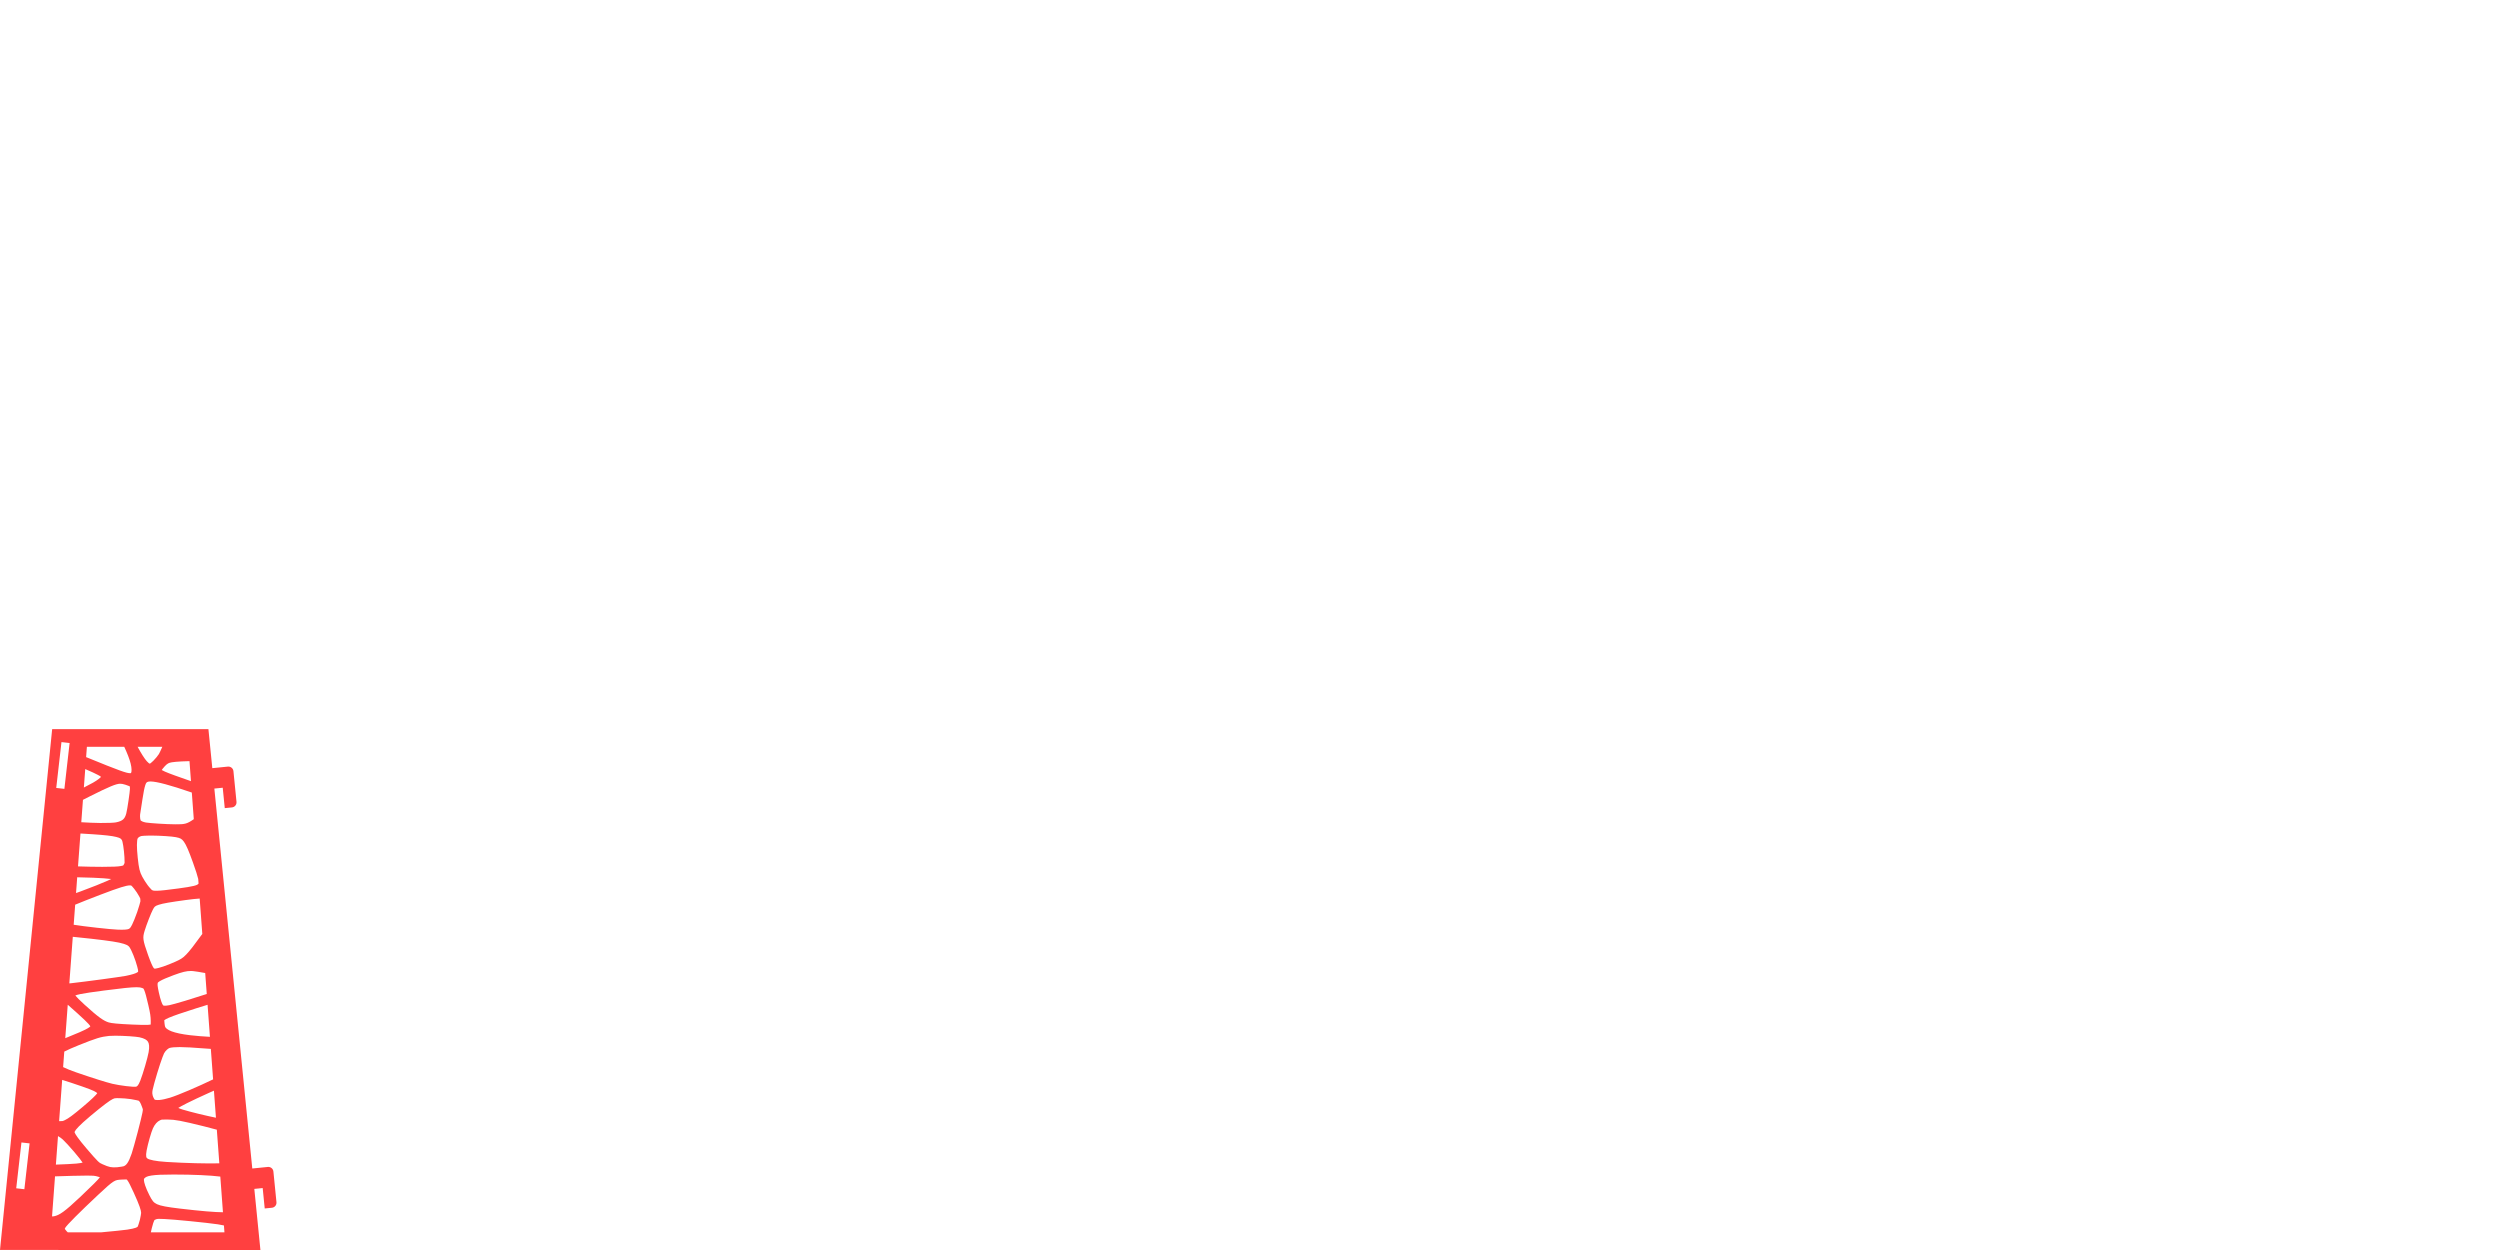
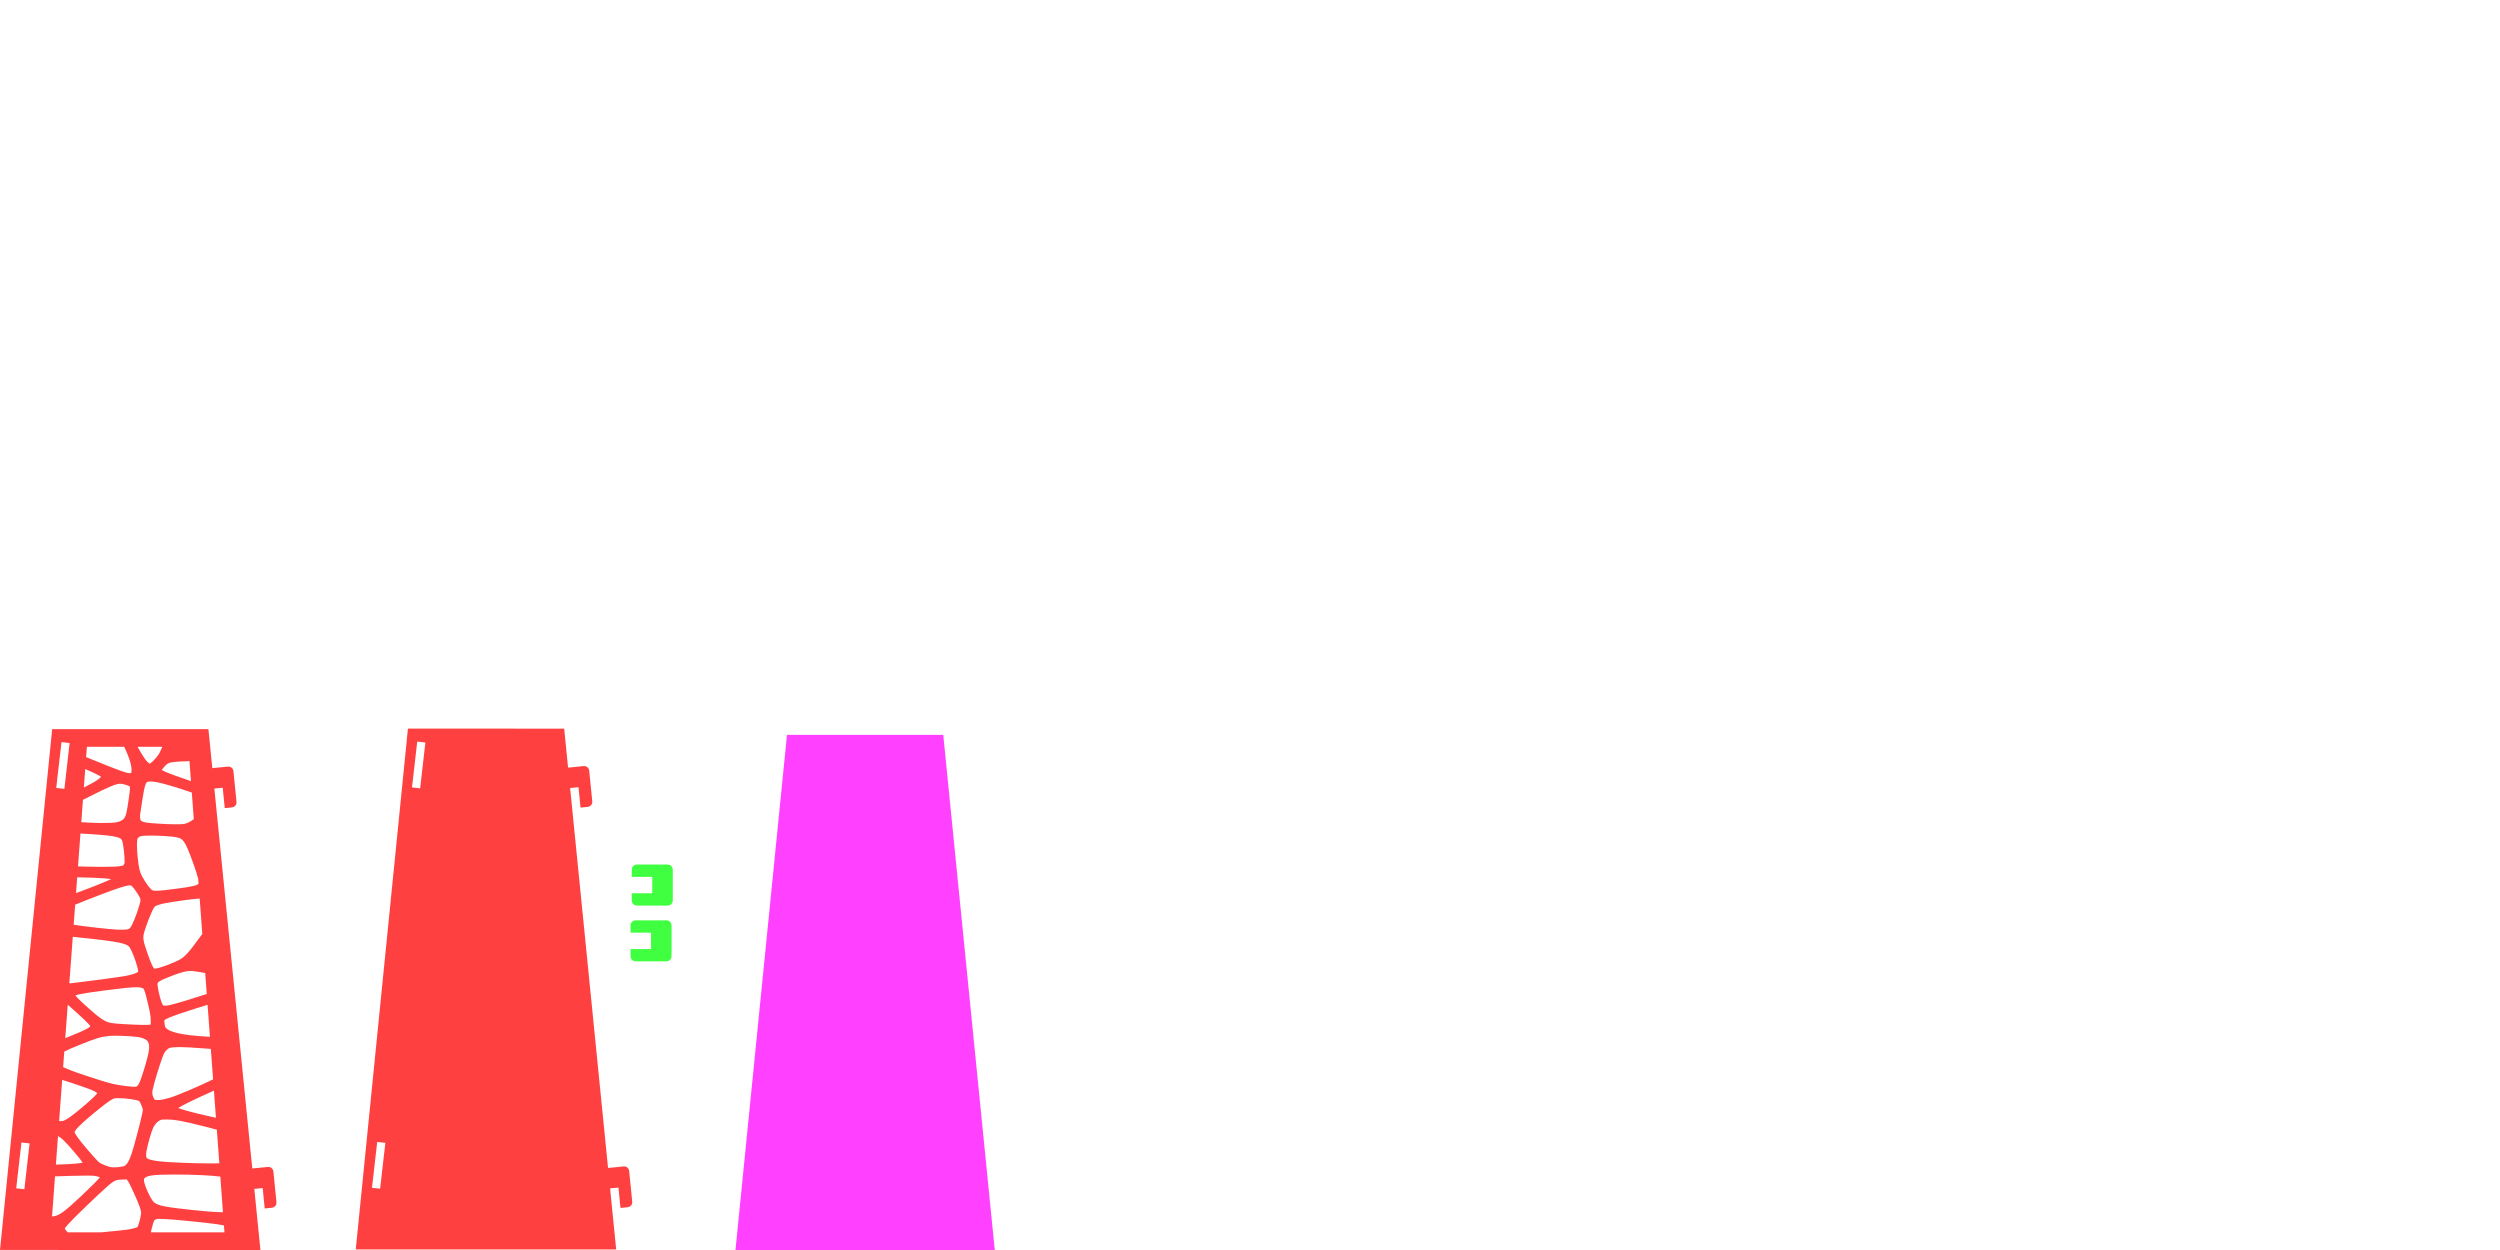
<svg xmlns="http://www.w3.org/2000/svg" width="96in" height="48in" viewBox="0 0 8639.999 4320" id="svg2" version="1.1">
  <defs id="defs4" />
  <g id="layer1" transform="translate(0,3267.638)">
    <path style="color:#000000;clip-rule:nonzero;display:inline;overflow:visible;visibility:visible;opacity:0.75;isolation:auto;mix-blend-mode:normal;color-interpolation:sRGB;color-interpolation-filters:linearRGB;solid-color:#000000;solid-opacity:1;fill:#ff0000;fill-opacity:1;fill-rule:nonzero;stroke:none;stroke-width:1;stroke-linecap:butt;stroke-linejoin:miter;stroke-miterlimit:4;stroke-dasharray:none;stroke-dashoffset:0;stroke-opacity:1;color-rendering:auto;image-rendering:auto;shape-rendering:auto;text-rendering:auto;enable-background:accumulate" d="M 180.285,2519.879 0,4319.855 900,4320 l -21.082,-211.156 0.721,-0.072 28.205,-2.816 7.039,70.516 24.801,-2.477 c 9.701,-0.968 16.728,-9.557 15.76,-19.258 l -10.58,-106.01 c -0.968,-9.701 -9.557,-16.732 -19.258,-15.764 l -0.119,0.012 -35.375,3.531 -18.234,1.82 -131.094,-1313.049 0.758,-0.074 28.205,-2.814 7.037,70.514 24.801,-2.475 c 9.701,-0.968 16.73,-9.557 15.762,-19.258 l -10.582,-106.01 c -0.968,-9.701 -9.555,-16.732 -19.256,-15.764 l -0.121,0 -35.375,3.531 -18.268,1.822 -13.459,-134.789 z m 32.131,44.797 28.164,3.209 -18.051,158.424 -28.164,-3.209 z m 87.861,16.264 129.145,0 c 10.648,22.849 18.141,42.444 22.016,57.531 4.386,17.077 3.419,28.382 2.141,31.23 -0.625,1.393 -0.956,1.923 -1.158,2.25 -0.464,0.074 -1.301,0.191 -3.035,0.203 -11.374,0.079 -34.197,-7.326 -151.752,-55.59 z m 175.285,0 85.402,0 c -5.082,11.722 -9.661,21.684 -11.764,25.014 -4.163,6.592 -11.907,15.903 -19.002,23.012 -3.547,3.554 -6.981,6.622 -9.48,8.555 -1.145,0.885 -2.278,1.345 -2.857,1.598 -1.953,-0.139 -4.433,-1.627 -10.471,-8.295 -7.729,-8.535 -18.375,-25.062 -31.828,-49.883 z m 179.295,49.562 5.135,69.189 c -44.333,-15.322 -74.564,-26.166 -89.854,-32.916 -5.22,-2.304 -8.616,-4.122 -11.115,-5.588 0.909,-1.345 1.646,-2.593 2.711,-3.922 11.66,-14.556 17.463,-18.792 24.227,-21.014 7.81,-2.565 28.055,-4.75 68.896,-5.75 z m -360.291,27.395 c 9.078,3.996 19.142,8.303 26.416,11.691 12.933,6.023 23.271,11.584 24.545,12.461 1.745,1.201 2.795,2.185 3.584,2.965 -2.586,2.833 -11.172,10.62 -27.041,19.613 -6.13,3.474 -18.318,9.872 -32.238,17.078 z m 261.523,7.889 c -0.152,0.539 -0.299,0.594 -0.262,0.504 0.018,-0.044 0.205,-0.384 0.262,-0.504 z m -34.715,35.016 0.002,0 c 20.448,0.393 65.005,11.829 140.822,37.992 0.248,0.086 0.467,0.163 0.713,0.248 l 6.83,92.061 c -24.65,17.131 -31.635,17.823 -64.264,17.695 l 0,0 c -30.688,-0.122 -86.278,-3.737 -100.99,-6.141 -10.396,-1.698 -16.606,-5.609 -17.998,-6.652 -0.318,-1.116 -1.587,-4.083 -2.01,-7.221 -0.68,-5.049 -0.685,-11.231 -0.229,-14.133 0.535,-3.402 4.101,-26.601 8.008,-52.105 3.799,-24.795 6.838,-40.06 9.668,-48.51 2.83,-8.449 3.819,-9.125 7.135,-11.357 0.825,-0.556 4.311,-2.033 12.312,-1.879 z m -106.467,7.766 c 5.358,-0.079 10.301,0.951 18.154,3.33 10.387,3.147 14.97,5.738 15.65,6.035 0.062,0.342 0.421,2.071 0.406,8.443 -0.02,8.265 -9.01,71.151 -12.748,85.002 -2.904,10.762 -6.332,16.486 -11.098,20.689 -4.765,4.204 -12.009,7.59 -24.523,10.08 -6.245,1.243 -28.549,2.378 -53.98,2.102 -20.522,-0.223 -43.636,-1.238 -65.834,-2.625 l 5.742,-77.381 c 7.362,-3.757 14.699,-7.5 23.021,-11.682 67.739,-34.033 91.516,-43.791 105.209,-43.994 z m -136.863,172.006 0.002,0 c 13.013,0.763 25.78,1.504 41.709,2.557 41.717,2.759 67.473,5.615 82.146,9.398 14.674,3.784 16.652,6.057 20.041,12.121 -0.693,-1.241 0.539,1.395 1.385,4.908 0.846,3.513 1.771,8.325 2.637,13.863 1.732,11.075 3.256,25.113 4.086,39.02 0.637,10.669 0.758,16.378 0.549,18.662 -0.21,2.284 0.015,1.453 -1.684,4.719 -3.049,5.864 -1.09,5.111 -10.816,7.129 -9.726,2.018 -29.846,2.861 -64.697,2.861 -26.219,0 -55.952,-0.653 -83.793,-1.564 z m 244.826,7.158 0.002,0 c 30.611,0.168 71.995,2.833 85.068,5.545 15.17,3.146 19.901,5.06 27.715,15.822 7.814,10.762 17.131,32.449 30.85,70.836 9.951,27.844 15.932,46.174 18.566,57.768 l 1.178,15.891 c -0.235,0.385 -0.679,0.807 -1.686,1.785 -1.93,1.876 -4.533,3.679 -14.863,6.283 -10.33,2.605 -27.299,5.388 -53.947,8.961 -37.374,5.012 -59.566,7.517 -72.615,7.811 -13.049,0.294 -14.941,-0.646 -19.154,-3.254 1.588,0.983 -6.824,-6.7 -13.477,-15.699 -6.653,-8.999 -13.828,-20.154 -18.814,-29.594 -8.896,-16.84 -11.624,-27.77 -15.637,-65.018 -1.892,-17.562 -2.823,-32.843 -2.838,-44.531 -0.015,-11.688 1.572,-20.527 1.803,-21.137 1.365,-3.608 5.933,-8.079 13.795,-9.922 1.46,-0.342 14.028,-1.46 28.088,-1.545 1.933,-0.012 3.926,-0.013 5.967,-0 z M 266.82,3031.877 c 19.42,0.405 39.383,0.85 56.342,1.59 26.395,1.151 46.893,2.577 61.133,4.365 -3.58,1.782 -7.434,3.644 -11.992,5.695 -21.073,9.482 -52.34,21.724 -93.688,37.188 -6.259,2.341 -10.403,3.719 -15.84,5.701 z m 181.418,28.105 c 2.832,0 4.282,0.106 4.924,0.146 0.489,0.42 1.618,1.369 3.697,3.398 2.938,2.868 10.11,11.972 15.986,20.789 5.877,8.818 11.22,19.001 11.734,20.496 l 0,0 c 0.014,0.042 0.991,7.366 0.684,10.141 l 0,0 c -0.147,1.325 -5.093,19.912 -11.053,36.867 -5.96,16.955 -13.261,35.188 -17.373,43.207 -5.819,11.348 -7.992,13.783 -12.465,15.65 -4.473,1.867 -15.488,2.993 -36.426,2.248 -26.482,-0.942 -116.748,-11.068 -153.299,-17.008 l 5.141,-69.283 c 19.95,-8.356 46.346,-18.799 85.225,-33.705 69.143,-26.509 92.395,-32.951 103.225,-32.951 z m 241.854,45.379 9.072,122.295 c -27.215,37.63 -43.691,59.065 -55.82,71.436 -12.672,12.924 -20.444,17.026 -36.689,24.295 -15.017,6.719 -30.01,12.642 -42.504,16.928 -12.494,4.286 -23.307,6.828 -26.129,7.062 -3.513,0.292 -4.755,-0.036 -4.98,-0.121 -0.225,-0.085 -0.53,0.033 -2.299,-2.34 -3.538,-4.746 -9.902,-18.887 -18.982,-44.205 -9.539,-26.599 -14.314,-42.193 -15.715,-52.928 -1.401,-10.735 -0.256,-17.345 3.756,-30.811 6.292,-21.122 22.565,-62.245 28.031,-72.326 6.093,-11.236 6.487,-12.949 20.695,-17.742 14.209,-4.793 42.012,-9.362 92.596,-16.268 20.998,-2.867 35.842,-4.466 48.969,-5.275 z m -438.533,132.201 c 16.438,1.476 36.474,3.548 65.389,6.879 60.244,6.94 93.499,11.741 110.867,17.436 17.368,5.694 18.806,8.778 26.002,22.887 4.008,7.859 9.956,22.808 14.678,36.68 4.722,13.872 8.34,28.666 8.506,30.525 0.657,7.373 1.437,5.774 -2.998,8.791 -4.436,3.017 -17.492,7.597 -39.799,11.949 -7.602,1.483 -43.389,6.673 -82.121,11.883 -38.732,5.21 -81.633,10.693 -107.256,13.568 -1.611,0.181 -3.53,0.233 -5.211,0.391 z m 408.645,118.147 c 2.131,0.031 4.274,0.139 6.484,0.326 6.396,0.541 23.459,3.306 42.502,6.723 l 5.377,72.484 c -24.756,8.039 -51.001,16.341 -73.861,23.25 -26.491,8.006 -49.185,14.254 -55.521,15.443 -8.378,1.573 -14.311,2.031 -17.406,1.715 -3.095,-0.316 -3.108,-0.44 -4.432,-1.812 -2.647,-2.746 -8.485,-16.706 -14.555,-44.609 -4.703,-21.621 -4.752,-27.98 -3.686,-31.945 0.272,-1.012 0.394,-2.397 8.473,-7.148 8.079,-4.752 22.822,-11.149 45.781,-19.725 30.483,-11.386 45.945,-14.917 60.844,-14.701 z m -188.109,56.129 c 10.761,0.032 15.4,1.145 18.801,2.582 5.669,2.396 4.61,0.786 7.826,8.098 3.216,7.312 7.514,23.284 14.049,51.768 6.474,28.218 7.934,38.058 8.195,54.084 0.129,7.899 -0.029,10.501 -0.119,12.473 -1.702,0.366 -4.491,0.815 -9.385,1.062 -10.143,0.513 -27.119,0.162 -53.861,-1.006 -50.959,-2.226 -72.423,-4.611 -81.406,-7.281 -17.8,-5.29 -35.998,-17.822 -83.48,-60.957 -17.546,-15.94 -27.954,-26.611 -32.395,-32.273 3.016,-1.258 7.811,-2.894 17.672,-4.896 15.78,-3.204 41.287,-6.957 81.486,-12.207 61.651,-8.051 94.68,-11.498 112.617,-11.445 z m -237.953,60.494 c 9.078,7.734 19.946,17.453 33.359,29.631 20.077,18.228 31.963,29.503 38.27,36.537 4.909,5.476 5.995,7.277 6.414,8.797 -0.876,0.927 -3.327,3.181 -8.77,6.375 -12.333,7.237 -37.129,18.053 -77.852,34.289 z m 483.193,0.225 0,0 8.213,110.689 c -21.968,-1.129 -45.68,-2.857 -68.451,-5.545 -28.522,-3.367 -49.953,-8.013 -64.154,-13.428 -14.202,-5.415 -20.122,-11.162 -22.047,-15.213 l 0,-0 c -1.797,-3.781 -3.395,-21.728 -3.17,-23.08 0.116,-0.079 0.195,-0.136 0.938,-0.729 1.956,-1.562 6.753,-4.428 14.924,-7.967 16.341,-7.078 45.766,-17.082 94.65,-32.633 13.418,-4.268 26.212,-8.148 39.098,-12.094 z m -318.371,106.889 c 14.384,0.053 32.256,0.706 48.051,1.719 15.794,1.013 30.309,2.638 34.832,3.637 17.657,3.901 25.608,9.143 29.525,15.373 3.917,6.23 5.635,17.087 2.26,36.367 -3.318,18.956 -19.149,73.496 -28.949,98.693 -3.487,8.966 -6.779,14.356 -9.182,16.957 -2.402,2.601 -3.423,3.087 -6.611,3.588 0.183,-0.029 -4.961,0.225 -11.01,-0.137 -6.048,-0.362 -13.693,-1.086 -21.848,-2.066 -16.309,-1.961 -34.834,-4.988 -47.521,-7.971 -19.923,-4.684 -69.638,-20.266 -125.479,-39.613 -18.286,-6.335 -33.176,-12.394 -44.883,-18.102 l 3.975,-53.57 c 12.675,-6.398 28.407,-13.498 49.742,-22.031 61.547,-24.617 76.265,-29.108 105.121,-32.16 4.151,-0.439 12.389,-0.72 21.977,-0.684 z m 221.855,39.246 c 9.934,0.01 21.724,0.409 35.498,1.219 29.099,1.71 52.299,3.376 72.326,5.043 l 7.816,105.361 c -50.405,24.428 -119.865,54.31 -148.99,63.33 -14.432,4.469 -27.287,7.1 -36.904,7.926 -9.618,0.826 -15.991,-1.135 -15.467,-0.826 -1.044,-0.615 -8.046,-10.758 -8.639,-21.506 -0.409,-7.409 0.595,-13.69 6.961,-36.44 6.432,-22.985 13.432,-45.969 19.578,-64.627 6.146,-18.658 11.994,-33.875 13.932,-37.658 5.1,-9.957 15.128,-17.764 19.568,-18.939 6.255,-1.657 17.763,-2.894 34.32,-2.883 z m -405.951,113.383 c 9.744,3.069 18.422,5.699 30.756,9.805 63.134,21.016 79.276,27.729 86.945,33.174 1.84,1.306 2.794,2.243 3.596,3.018 -3.636,5.82 -19.695,21.646 -49.611,46.812 -35.99,30.276 -49.733,40.221 -62.488,46.375 -7.482,3.61 -8.761,3.568 -19.783,3.508 z m 524.49,37.285 6.936,93.486 c -35.45,-7.213 -82.626,-18.495 -115.084,-28.174 -6.402,-1.909 -11.231,-3.933 -15.102,-5.695 5.257,-3.221 15.233,-8.963 30.418,-16.541 19.344,-9.654 45.14,-21.792 75.23,-35.328 7.328,-3.297 11.67,-5.129 17.602,-7.748 z m -336.418,25.885 c 2.296,-0.018 5.254,0.013 9.262,0.035 10.87,0.061 26.454,1.402 39.975,3.268 13.521,1.865 27.265,5.677 26.439,5.285 2.397,1.138 6.521,5.199 12.195,21.627 3.895,11.276 3.479,6.694 1.342,20.301 -0.874,5.566 -8.5,37.281 -16.557,67.91 -8.057,30.629 -17.048,62.764 -20.611,73.227 -5.32,15.62 -10.175,26.083 -14.592,32.502 -4.416,6.419 -7.794,8.975 -12.992,11.115 -0.137,0.057 -12.232,2.824 -22.471,3.494 -20.55,1.345 -27.252,-0 -50.373,-10.275 -7.563,-3.36 -9.734,-4.376 -17.002,-11.375 -7.268,-6.999 -18.645,-19.971 -39.16,-43.941 -28.369,-33.148 -38.436,-49.153 -39.475,-52.633 -0.628,-2.106 -1.105,-2.968 -1.426,-3.299 0.345,-0.302 0.886,-1.121 1.676,-3.15 1.874,-4.813 14.588,-19.967 52.242,-51.586 45.604,-38.295 69.101,-55.263 78.221,-59.441 5.479,-2.51 6.417,-3.009 13.307,-3.062 z m 169.809,73.856 0.002,0 0,0 c 2.114,-0.01 4.489,-0.01 7.162,0.01 25.177,0.142 46.403,4.023 124.316,23.312 18.457,4.569 32.76,8.338 45.133,11.803 l 8.627,116.281 c -42.956,1.037 -115.032,-0.544 -183.072,-4.857 -37.954,-2.406 -59.097,-7.438 -65.268,-11.789 -3.085,-2.175 -3.585,-2.993 -4.316,-6.826 -0.731,-3.833 -0.519,-10.93 1.361,-20.939 4.587,-24.425 16.106,-63.747 21.701,-76.244 6.577,-14.692 15.565,-23.935 24.248,-27.916 6.417,-2.942 5.31,-2.773 20.105,-2.836 z m -372.295,57.26 c 6.681,3.777 11.81,7.479 16.477,11.701 7.332,6.633 24.04,24.812 38.789,42.092 7.374,8.64 14.409,17.175 19.908,24.189 5.323,6.79 9.362,12.749 9.908,13.668 -4.014,1.068 -11.173,2.276 -22.465,3.379 -11.914,1.164 -40.735,2.481 -69.93,3.519 z m -126.352,21.961 28.164,3.209 -18.051,158.424 -28.164,-3.209 z m 525.602,110.844 0.002,0 c 68.79,0 128.162,2.869 161.678,7.115 l 9.146,123.254 c -27.421,-0.067 -75.509,-3.999 -150.023,-12.81 -42.479,-5.023 -65.63,-9.215 -77.871,-14.969 -12.241,-5.753 -16.735,-12.279 -26.422,-31.25 -13.273,-25.993 -18.805,-45.017 -18.805,-52.129 0,-2.64 0.141,-3.827 0.184,-4.227 0.208,-0.256 0.66,-0.796 1.676,-1.873 4.06,-4.304 8.779,-7.181 23.895,-9.627 15.116,-2.446 39.308,-3.489 76.541,-3.484 z m -305.385,3.781 0.002,0 c 30.873,0 32.121,0.01 45.938,4.068 1.784,0.525 3.279,1.17 5.01,1.785 -7.517,9.315 -24.848,27.1 -66.721,66.693 -27.523,26.024 -46.149,42.426 -60.002,52.412 -13.852,9.986 -22.228,13.522 -32.236,15.609 -2.197,0.458 -4.301,0.589 -6.457,0.496 l 10.277,-138.496 c 41.613,-1.41 84.136,-2.568 104.189,-2.568 z m 142.418,13.223 c 0.332,0.01 0.596,0.038 0.826,0.105 l 0,0 c 0.92,0.269 1.281,1.116 3.145,3.436 3.727,4.639 10.444,17.906 21.295,41.568 20.372,44.425 25.77,62.393 25.77,70.369 0,1.786 -1.779,13.803 -4.35,24.213 -2.571,10.41 -6.802,21.928 -7.068,22.408 -1.02,1.837 -1.287,2.526 -6.592,4.649 -5.305,2.123 -15.182,4.455 -30.371,6.736 -11.558,1.736 -51.674,5.835 -89.711,9.285 l -115.4,0 c -2.576,-2.144 -5.344,-5 -9.025,-10.123 -1,-1.392 -1.183,-1.726 -1.443,-2.141 0.406,-0.9 1.122,-2.452 2.65,-4.932 0.198,-0.322 4.057,-5.344 9.799,-11.605 5.742,-6.262 13.648,-14.455 23.422,-24.256 19.547,-19.601 46.582,-45.665 79.408,-76.484 27.751,-26.055 42.917,-39.514 52.814,-45.576 9.897,-6.062 14.661,-6.461 30.262,-7.221 3.554,-0.173 6.526,-0.291 8.896,-0.291 3.075,0 4.677,-0.169 5.674,-0.142 z m 110.49,136.285 c 1.607,-0.01 3.705,0.023 6.602,0.062 3.864,0.052 8.865,0.21 15.332,0.451 28.988,1.079 146.168,12.657 183.648,18.254 8.308,1.241 15.064,2.573 21.107,3.949 l 1.764,23.77 -254.32,0 c 0.628,-3.868 1.55,-7.712 3.166,-14.102 3.786,-14.972 6.606,-23.29 8.291,-26.355 1.685,-3.066 0.589,-2.048 4.836,-3.797 4.341,-1.788 4.752,-2.203 9.574,-2.232 z" transform="translate(-4.8828125e-4,-3267.638)" id="rect3526" />
-     <path style="color:#000000;clip-rule:nonzero;display:inline;overflow:visible;visibility:visible;opacity:0.75;isolation:auto;mix-blend-mode:normal;color-interpolation:sRGB;color-interpolation-filters:linearRGB;solid-color:#000000;solid-opacity:1;fill:#00ff00;fill-opacity:1;fill-rule:nonzero;stroke:none;stroke-width:1;stroke-linecap:butt;stroke-linejoin:miter;stroke-miterlimit:4;stroke-dasharray:none;stroke-dashoffset:0;stroke-opacity:1;color-rendering:auto;image-rendering:auto;shape-rendering:auto;text-rendering:auto;enable-background:accumulate" d="m 318.805,2165.707 c 0,9.749 7.849,17.596 17.598,17.596 l 106.537,0 c 9.749,0 17.598,-7.847 17.598,-17.596 l 0,-0.121 0,-35.551 0,-35.195 0,-7.768 0,-27.904 c 0,-9.749 -7.849,-17.596 -17.598,-17.596 l -106.537,0 c -9.749,0 -17.598,7.847 -17.598,17.596 l 0,24.924 70.865,0 0,28.346 0,28.346 -70.865,0 0,24.924 z" id="rect3531-4-5" />
-     <path style="color:#000000;clip-rule:nonzero;display:inline;overflow:visible;visibility:visible;opacity:0.75;isolation:auto;mix-blend-mode:normal;color-interpolation:sRGB;color-interpolation-filters:linearRGB;solid-color:#000000;solid-opacity:1;fill:#00ff00;fill-opacity:1;fill-rule:nonzero;stroke:none;stroke-width:1;stroke-linecap:butt;stroke-linejoin:miter;stroke-miterlimit:4;stroke-dasharray:none;stroke-dashoffset:0;stroke-opacity:1;color-rendering:auto;image-rendering:auto;shape-rendering:auto;text-rendering:auto;enable-background:accumulate" d="m 842.558,2123.807 c 0,9.749 7.849,17.596 17.598,17.596 l 106.537,0 c 9.749,0 17.598,-7.847 17.598,-17.596 l 0,-0.121 0,-35.551 0,-35.195 0,-7.768 0,-27.904 c 0,-9.749 -7.849,-17.596 -17.598,-17.596 l -106.537,0 c -9.749,0 -17.598,7.847 -17.598,17.596 l 0,24.924 70.865,0 0,28.346 0,28.346 -70.865,0 0,24.924 z" id="rect3531-4-5-4" />
-     <path style="color:#000000;clip-rule:nonzero;display:inline;overflow:visible;visibility:visible;opacity:0.75;isolation:auto;mix-blend-mode:normal;color-interpolation:sRGB;color-interpolation-filters:linearRGB;solid-color:#000000;solid-opacity:1;fill:#ff00ff;fill-opacity:1;fill-rule:nonzero;stroke:none;stroke-width:1;stroke-linecap:butt;stroke-linejoin:miter;stroke-miterlimit:4;stroke-dasharray:none;stroke-dashoffset:0;stroke-opacity:1;color-rendering:auto;image-rendering:auto;shape-rendering:auto;text-rendering:auto;enable-background:accumulate" d="m -1507.717,820.575 900,0 -180,-1800 -540,0 z" id="rect4237-2" />
+     <path style="color:#000000;clip-rule:nonzero;display:inline;overflow:visible;visibility:visible;opacity:0.75;isolation:auto;mix-blend-mode:normal;color-interpolation:sRGB;color-interpolation-filters:linearRGB;solid-color:#000000;solid-opacity:1;fill:#00ff00;fill-opacity:1;fill-rule:nonzero;stroke:none;stroke-width:1;stroke-linecap:butt;stroke-linejoin:miter;stroke-miterlimit:4;stroke-dasharray:none;stroke-dashoffset:0;stroke-opacity:1;color-rendering:auto;image-rendering:auto;shape-rendering:auto;text-rendering:auto;enable-background:accumulate" d="m 2179.175,37.176 c 0,9.749 7.849,17.596 17.598,17.596 l 106.537,0 c 9.749,0 17.598,-7.847 17.598,-17.596 l 0,-0.121 0,-35.551 0,-35.195 0,-7.768 0,-27.904 c 0,-9.749 -7.849,-17.596 -17.598,-17.596 l -106.537,0 c -9.749,0 -17.598,7.847 -17.598,17.596 l 0,24.924 70.865,0 0,28.346 0,28.346 -70.865,0 0,24.924 z" id="rect3531-4-5" />
+     <path style="color:#000000;clip-rule:nonzero;display:inline;overflow:visible;visibility:visible;opacity:0.75;isolation:auto;mix-blend-mode:normal;color-interpolation:sRGB;color-interpolation-filters:linearRGB;solid-color:#000000;solid-opacity:1;fill:#00ff00;fill-opacity:1;fill-rule:nonzero;stroke:none;stroke-width:1;stroke-linecap:butt;stroke-linejoin:miter;stroke-miterlimit:4;stroke-dasharray:none;stroke-dashoffset:0;stroke-opacity:1;color-rendering:auto;image-rendering:auto;shape-rendering:auto;text-rendering:auto;enable-background:accumulate" d="m 2183.365,-155.565 c 0,9.749 7.849,17.596 17.598,17.596 l 106.537,0 c 9.749,0 17.598,-7.847 17.598,-17.596 l 0,-0.121 0,-35.551 0,-35.195 0,-7.768 0,-27.904 c 0,-9.749 -7.849,-17.596 -17.598,-17.596 l -106.537,0 c -9.749,0 -17.598,7.847 -17.598,17.596 l 0,24.924 70.865,0 0,28.346 0,28.346 -70.865,0 0,24.924 z" id="rect3531-4-5-4" />
+     <path style="color:#000000;clip-rule:nonzero;display:inline;overflow:visible;visibility:visible;opacity:0.75;isolation:auto;mix-blend-mode:normal;color-interpolation:sRGB;color-interpolation-filters:linearRGB;solid-color:#000000;solid-opacity:1;fill:#ff00ff;fill-opacity:1;fill-rule:nonzero;stroke:none;stroke-width:1;stroke-linecap:butt;stroke-linejoin:miter;stroke-miterlimit:4;stroke-dasharray:none;stroke-dashoffset:0;stroke-opacity:1;color-rendering:auto;image-rendering:auto;shape-rendering:auto;text-rendering:auto;enable-background:accumulate" d="m 2539.843,1071.977 900,0 -180,-1800 -540,0 z" id="rect4237-2" />
+     <path style="color:#000000;clip-rule:nonzero;display:inline;overflow:visible;visibility:visible;opacity:0.75;isolation:auto;mix-blend-mode:normal;color-interpolation:sRGB;color-interpolation-filters:linearRGB;solid-color:#000000;solid-opacity:1;fill:#ff0000;fill-opacity:1;fill-rule:nonzero;stroke:none;stroke-width:1;stroke-linecap:butt;stroke-linejoin:miter;stroke-miterlimit:4;stroke-dasharray:none;stroke-dashoffset:0;stroke-opacity:1;color-rendering:auto;image-rendering:auto;shape-rendering:auto;text-rendering:auto;enable-background:accumulate" d="m 1409.815,-749.536 -180.285,1799.977 900,0.144 -21.082,-211.156 0.721,-0.072 28.205,-2.816 7.039,70.516 24.801,-2.477 c 9.701,-0.968 16.728,-9.557 15.76,-19.258 l -10.58,-106.01 c -0.968,-9.701 -9.557,-16.732 -19.258,-15.764 l -0.119,0.012 -35.375,3.531 -18.234,1.82 -131.094,-1313.049 0.758,-0.074 28.205,-2.814 7.037,70.514 24.801,-2.475 c 9.701,-0.968 16.73,-9.557 15.762,-19.258 l -10.582,-106.01 c -0.968,-9.701 -9.555,-16.732 -19.256,-15.764 l -0.121,0 -35.375,3.531 -18.268,1.822 -13.459,-134.789 z m 32.131,44.797 28.164,3.209 -18.051,158.424 -28.164,-3.209 z m -138.314,1383.645 28.164,3.209 -18.051,158.424 -28.164,-3.209 z" id="rect3526-0" />
  </g>
</svg>
